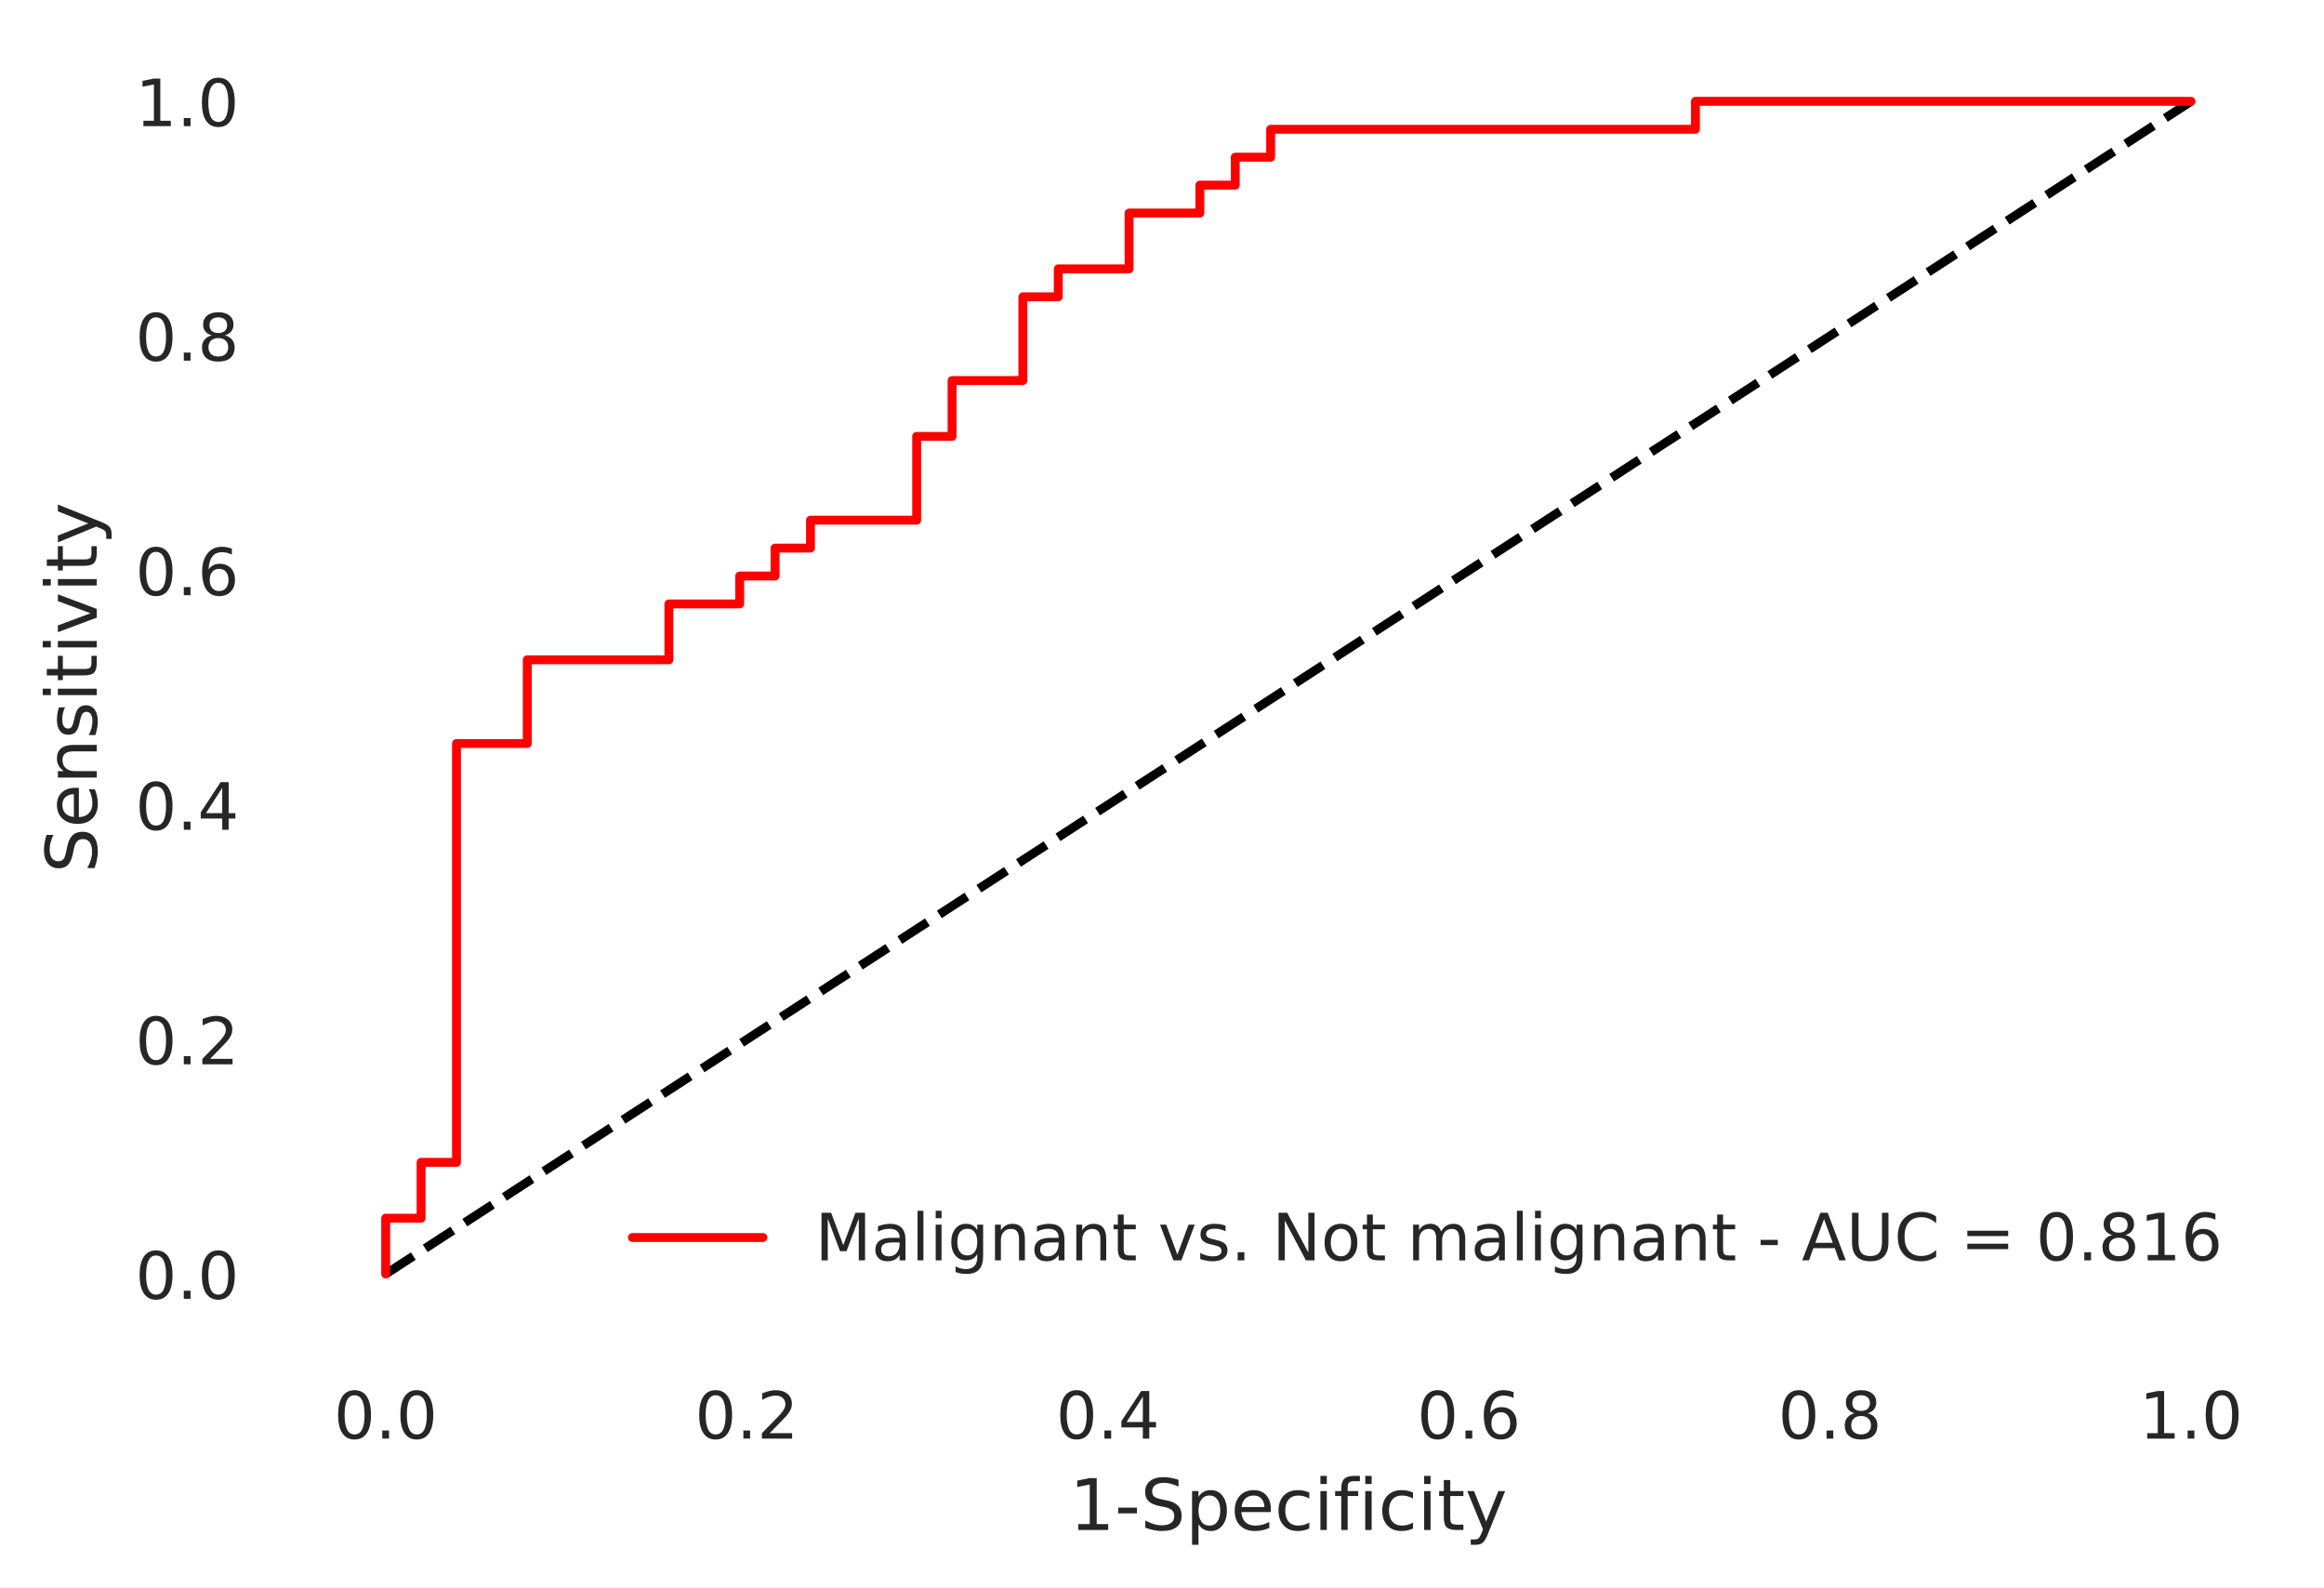
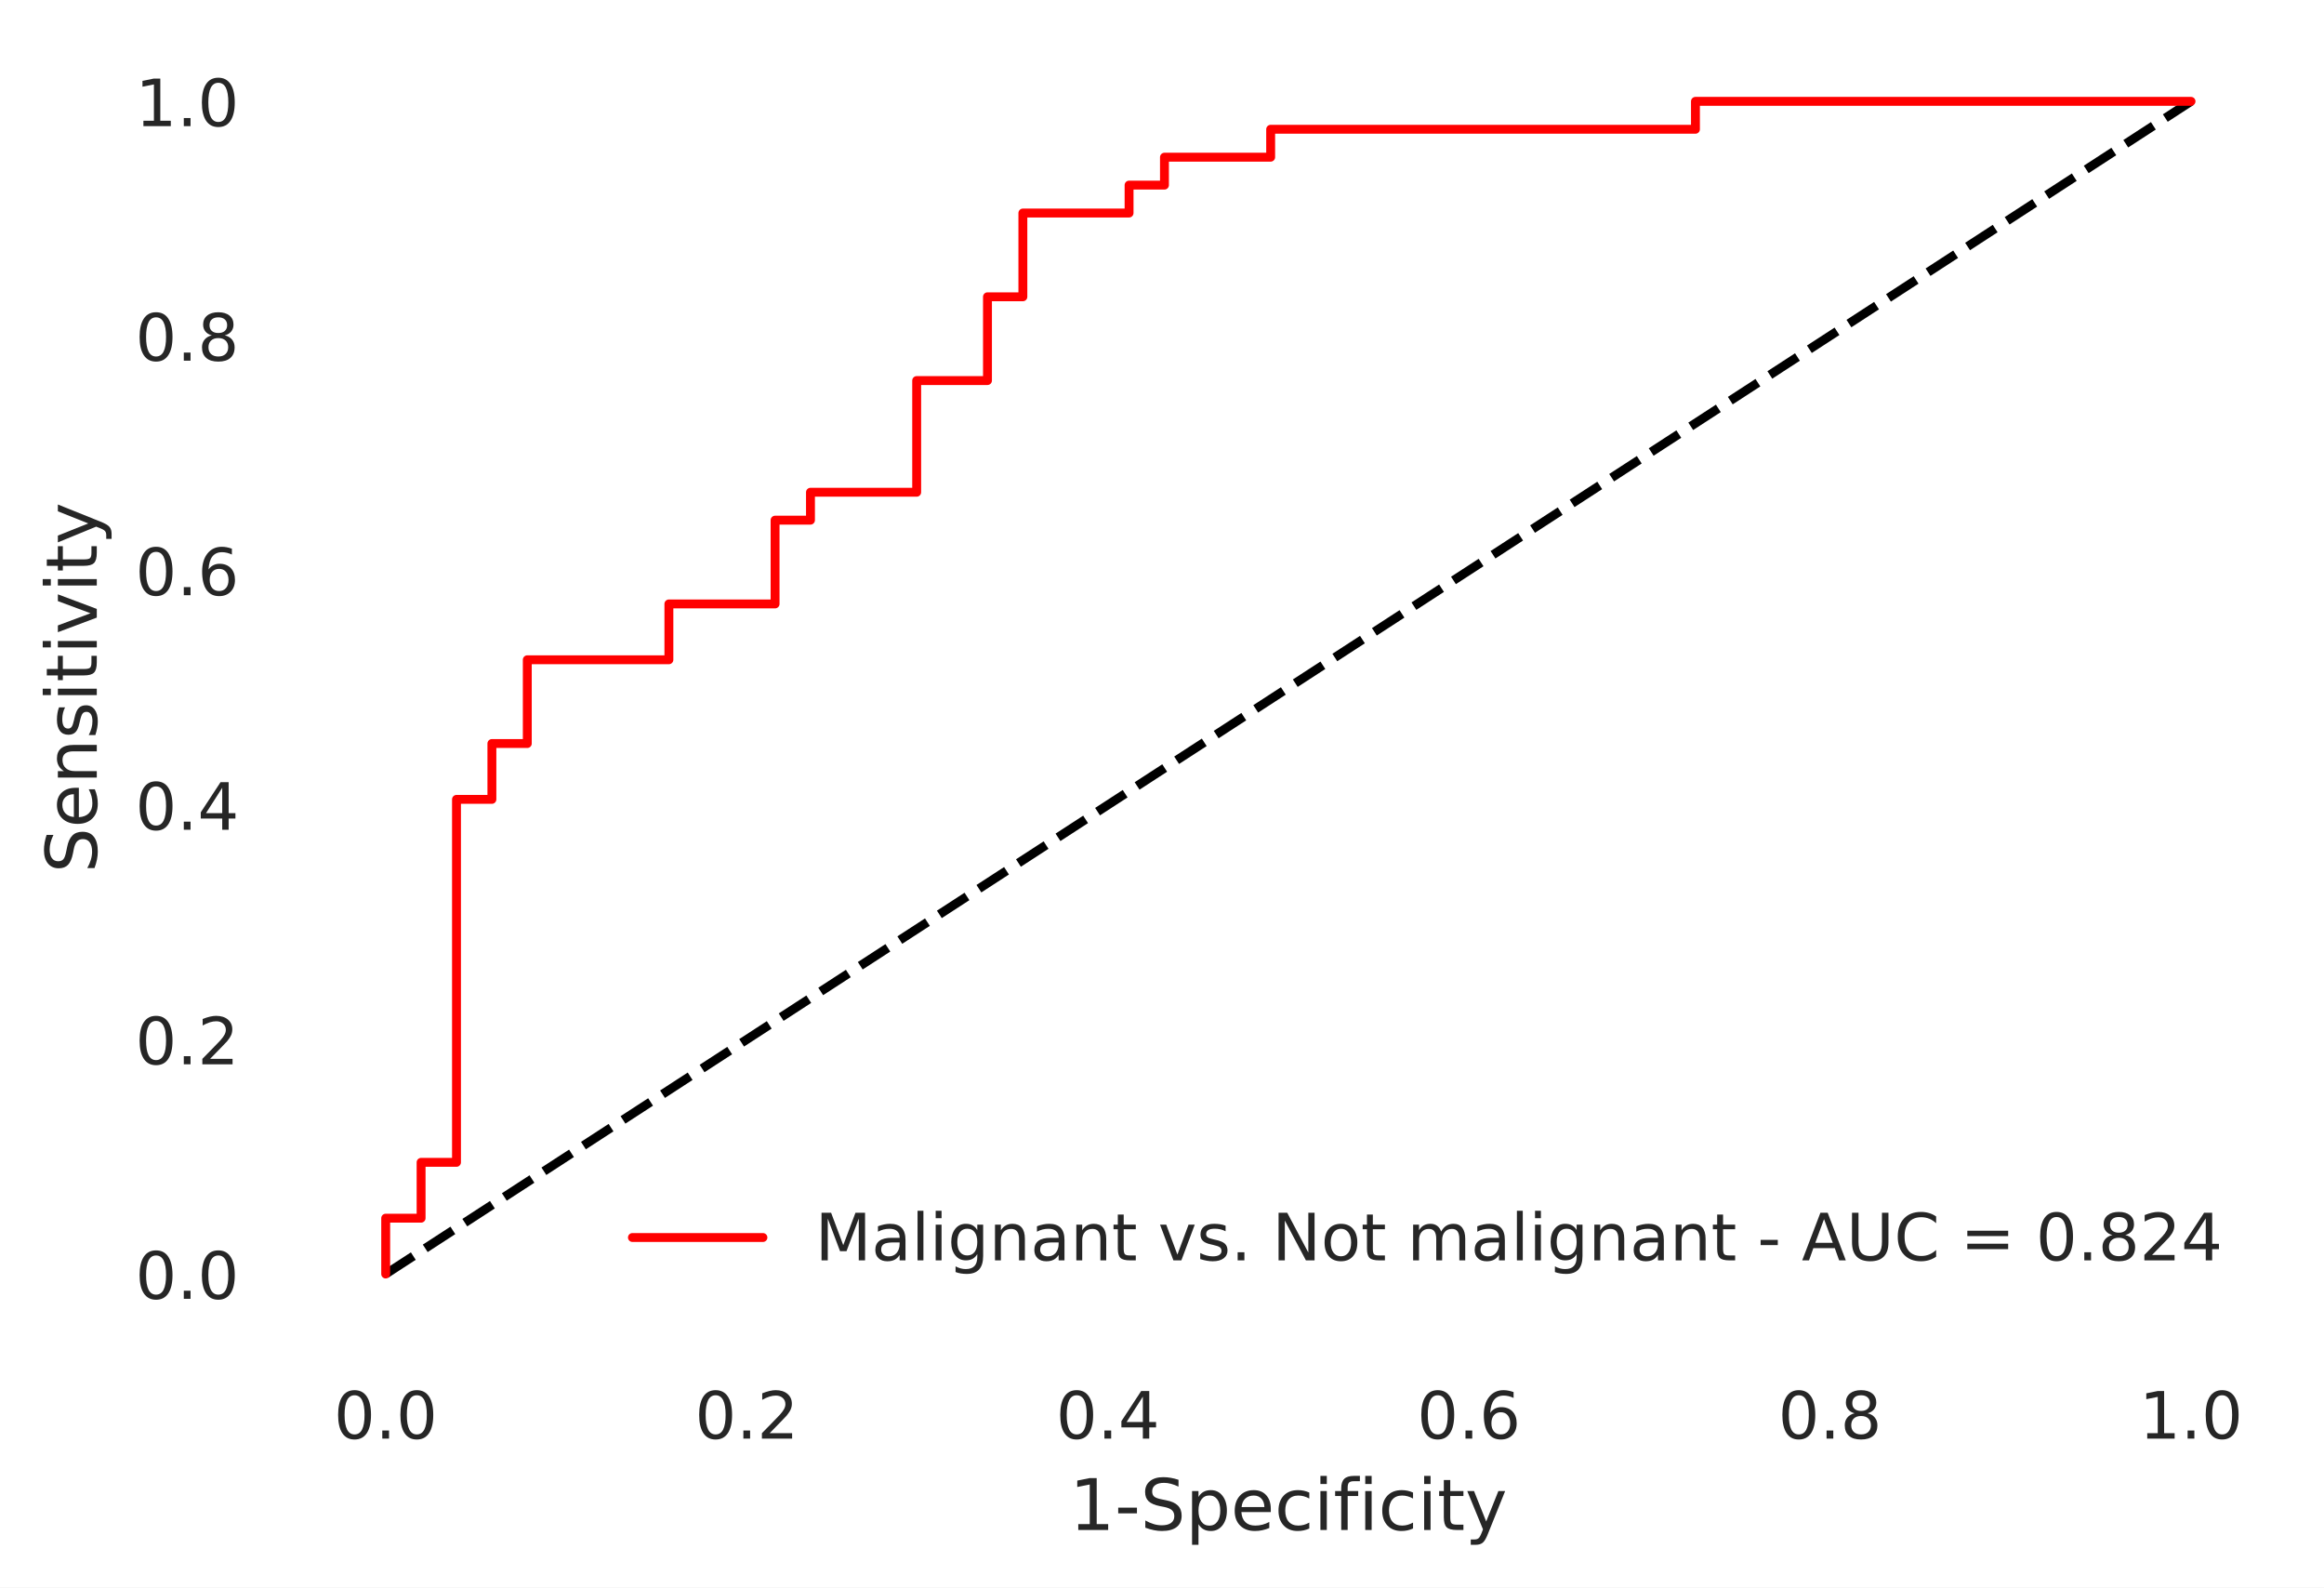
<svg xmlns="http://www.w3.org/2000/svg" xmlns:xlink="http://www.w3.org/1999/xlink" height="267.6pt" version="1.1" viewBox="0 0 391.807 267.6" width="391.807pt">
  <defs>
    <style type="text/css">*{stroke-linecap:butt;stroke-linejoin:round;}</style>
  </defs>
  <g id="figure_1">
    <g id="patch_1">
      <path d="M 0 267.6  L 391.807 267.6  L 391.807 0  L 0 0  z " style="fill:#ffffff;" />
    </g>
    <g id="axes_1">
      <g id="patch_2">
        <path d="M 49.807 224.64  L 384.607 224.64  L 384.607 7.2  L 49.807 7.2  z " style="fill:#ffffff;" />
      </g>
      <g id="matplotlib.axis_1">
        <g id="xtick_1">
          <g id="line2d_1">
-             <path clip-path="url(#p8fd11069ed)" d="M 65.025 224.64  L 65.025 7.2  " style="fill:none;stroke:#ffffff;stroke-linecap:round;" />
+             <path clip-path="url(#pb7ef66bb87)" d="M 65.025 224.64  L 65.025 7.2  " style="fill:none;stroke:#ffffff;stroke-linecap:round;" />
          </g>
          <g id="text_1">
            <g style="fill:#262626;" transform="translate(56.27865 242.4983)scale(0.11 -0.11)">
              <defs>
                <path d="M 31.781 66.406  Q 24.172 66.406 20.328 58.906  Q 16.5 51.422 16.5 36.375  Q 16.5 21.391 20.328 13.891  Q 24.172 6.391 31.781 6.391  Q 39.453 6.391 43.281 13.891  Q 47.125 21.391 47.125 36.375  Q 47.125 51.422 43.281 58.906  Q 39.453 66.406 31.781 66.406  z M 31.781 74.219  Q 44.047 74.219 50.516 64.516  Q 56.984 54.828 56.984 36.375  Q 56.984 17.969 50.516 8.266  Q 44.047 -1.422 31.781 -1.422  Q 19.531 -1.422 13.062 8.266  Q 6.594 17.969 6.594 36.375  Q 6.594 54.828 13.062 64.516  Q 19.531 74.219 31.781 74.219  z " id="DejaVuSans-48" />
                <path d="M 10.688 12.406  L 21 12.406  L 21 0  L 10.688 0  z " id="DejaVuSans-46" />
              </defs>
              <use xlink:href="#DejaVuSans-48" />
              <use x="63.623" xlink:href="#DejaVuSans-46" />
              <use x="95.41" xlink:href="#DejaVuSans-48" />
            </g>
          </g>
        </g>
        <g id="xtick_2">
          <g id="line2d_2">
-             <path clip-path="url(#p8fd11069ed)" d="M 125.898 224.64  L 125.898 7.2  " style="fill:none;stroke:#ffffff;stroke-linecap:round;" />
+             <path clip-path="url(#pb7ef66bb87)" d="M 125.898 224.64  L 125.898 7.2  " style="fill:none;stroke:#ffffff;stroke-linecap:round;" />
          </g>
          <g id="text_2">
            <g style="fill:#262626;" transform="translate(117.1514 242.4983)scale(0.11 -0.11)">
              <defs>
                <path d="M 19.188 8.297  L 53.609 8.297  L 53.609 0  L 7.328 0  L 7.328 8.297  Q 12.938 14.109 22.625 23.891  Q 32.328 33.688 34.812 36.531  Q 39.547 41.844 41.422 45.531  Q 43.312 49.219 43.312 52.781  Q 43.312 58.594 39.234 62.25  Q 35.156 65.922 28.609 65.922  Q 23.969 65.922 18.812 64.312  Q 13.672 62.703 7.812 59.422  L 7.812 69.391  Q 13.766 71.781 18.938 73  Q 24.125 74.219 28.422 74.219  Q 39.75 74.219 46.484 68.547  Q 53.219 62.891 53.219 53.422  Q 53.219 48.922 51.531 44.891  Q 49.859 40.875 45.406 35.406  Q 44.188 33.984 37.641 27.219  Q 31.109 20.453 19.188 8.297  z " id="DejaVuSans-50" />
              </defs>
              <use xlink:href="#DejaVuSans-48" />
              <use x="63.623" xlink:href="#DejaVuSans-46" />
              <use x="95.41" xlink:href="#DejaVuSans-50" />
            </g>
          </g>
        </g>
        <g id="xtick_3">
          <g id="line2d_3">
-             <path clip-path="url(#p8fd11069ed)" d="M 186.771 224.64  L 186.771 7.2  " style="fill:none;stroke:#ffffff;stroke-linecap:round;" />
+             <path clip-path="url(#pb7ef66bb87)" d="M 186.771 224.64  L 186.771 7.2  " style="fill:none;stroke:#ffffff;stroke-linecap:round;" />
          </g>
          <g id="text_3">
            <g style="fill:#262626;" transform="translate(178.0241 242.4983)scale(0.11 -0.11)">
              <defs>
                <path d="M 37.797 64.312  L 12.891 25.391  L 37.797 25.391  z M 35.203 72.906  L 47.609 72.906  L 47.609 25.391  L 58.016 25.391  L 58.016 17.188  L 47.609 17.188  L 47.609 0  L 37.797 0  L 37.797 17.188  L 4.891 17.188  L 4.891 26.703  z " id="DejaVuSans-52" />
              </defs>
              <use xlink:href="#DejaVuSans-48" />
              <use x="63.623" xlink:href="#DejaVuSans-46" />
              <use x="95.41" xlink:href="#DejaVuSans-52" />
            </g>
          </g>
        </g>
        <g id="xtick_4">
          <g id="line2d_4">
-             <path clip-path="url(#p8fd11069ed)" d="M 247.644 224.64  L 247.644 7.2  " style="fill:none;stroke:#ffffff;stroke-linecap:round;" />
+             <path clip-path="url(#pb7ef66bb87)" d="M 247.644 224.64  L 247.644 7.2  " style="fill:none;stroke:#ffffff;stroke-linecap:round;" />
          </g>
          <g id="text_4">
            <g style="fill:#262626;" transform="translate(238.8968 242.4983)scale(0.11 -0.11)">
              <defs>
                <path d="M 33.016 40.375  Q 26.375 40.375 22.484 35.828  Q 18.609 31.297 18.609 23.391  Q 18.609 15.531 22.484 10.953  Q 26.375 6.391 33.016 6.391  Q 39.656 6.391 43.531 10.953  Q 47.406 15.531 47.406 23.391  Q 47.406 31.297 43.531 35.828  Q 39.656 40.375 33.016 40.375  z M 52.594 71.297  L 52.594 62.312  Q 48.875 64.062 45.094 64.984  Q 41.312 65.922 37.594 65.922  Q 27.828 65.922 22.672 59.328  Q 17.531 52.734 16.797 39.406  Q 19.672 43.656 24.016 45.922  Q 28.375 48.188 33.594 48.188  Q 44.578 48.188 50.953 41.516  Q 57.328 34.859 57.328 23.391  Q 57.328 12.156 50.688 5.359  Q 44.047 -1.422 33.016 -1.422  Q 20.359 -1.422 13.672 8.266  Q 6.984 17.969 6.984 36.375  Q 6.984 53.656 15.188 63.938  Q 23.391 74.219 37.203 74.219  Q 40.922 74.219 44.703 73.484  Q 48.484 72.75 52.594 71.297  z " id="DejaVuSans-54" />
              </defs>
              <use xlink:href="#DejaVuSans-48" />
              <use x="63.623" xlink:href="#DejaVuSans-46" />
              <use x="95.41" xlink:href="#DejaVuSans-54" />
            </g>
          </g>
        </g>
        <g id="xtick_5">
          <g id="line2d_5">
-             <path clip-path="url(#p8fd11069ed)" d="M 308.516 224.64  L 308.516 7.2  " style="fill:none;stroke:#ffffff;stroke-linecap:round;" />
+             <path clip-path="url(#pb7ef66bb87)" d="M 308.516 224.64  L 308.516 7.2  " style="fill:none;stroke:#ffffff;stroke-linecap:round;" />
          </g>
          <g id="text_5">
            <g style="fill:#262626;" transform="translate(299.7696 242.4983)scale(0.11 -0.11)">
              <defs>
                <path d="M 31.781 34.625  Q 24.75 34.625 20.719 30.859  Q 16.703 27.094 16.703 20.516  Q 16.703 13.922 20.719 10.156  Q 24.75 6.391 31.781 6.391  Q 38.812 6.391 42.859 10.172  Q 46.922 13.969 46.922 20.516  Q 46.922 27.094 42.891 30.859  Q 38.875 34.625 31.781 34.625  z M 21.922 38.812  Q 15.578 40.375 12.031 44.719  Q 8.5 49.078 8.5 55.328  Q 8.5 64.062 14.719 69.141  Q 20.953 74.219 31.781 74.219  Q 42.672 74.219 48.875 69.141  Q 55.078 64.062 55.078 55.328  Q 55.078 49.078 51.531 44.719  Q 48 40.375 41.703 38.812  Q 48.828 37.156 52.797 32.312  Q 56.781 27.484 56.781 20.516  Q 56.781 9.906 50.312 4.234  Q 43.844 -1.422 31.781 -1.422  Q 19.734 -1.422 13.25 4.234  Q 6.781 9.906 6.781 20.516  Q 6.781 27.484 10.781 32.312  Q 14.797 37.156 21.922 38.812  z M 18.312 54.391  Q 18.312 48.734 21.844 45.562  Q 25.391 42.391 31.781 42.391  Q 38.141 42.391 41.719 45.562  Q 45.312 48.734 45.312 54.391  Q 45.312 60.062 41.719 63.234  Q 38.141 66.406 31.781 66.406  Q 25.391 66.406 21.844 63.234  Q 18.312 60.062 18.312 54.391  z " id="DejaVuSans-56" />
              </defs>
              <use xlink:href="#DejaVuSans-48" />
              <use x="63.623" xlink:href="#DejaVuSans-46" />
              <use x="95.41" xlink:href="#DejaVuSans-56" />
            </g>
          </g>
        </g>
        <g id="xtick_6">
          <g id="line2d_6">
-             <path clip-path="url(#p8fd11069ed)" d="M 369.389 224.64  L 369.389 7.2  " style="fill:none;stroke:#ffffff;stroke-linecap:round;" />
+             <path clip-path="url(#pb7ef66bb87)" d="M 369.389 224.64  L 369.389 7.2  " style="fill:none;stroke:#ffffff;stroke-linecap:round;" />
          </g>
          <g id="text_6">
            <g style="fill:#262626;" transform="translate(360.6423 242.4983)scale(0.11 -0.11)">
              <defs>
                <path d="M 12.406 8.297  L 28.516 8.297  L 28.516 63.922  L 10.984 60.406  L 10.984 69.391  L 28.422 72.906  L 38.281 72.906  L 38.281 8.297  L 54.391 8.297  L 54.391 0  L 12.406 0  z " id="DejaVuSans-49" />
              </defs>
              <use xlink:href="#DejaVuSans-49" />
              <use x="63.623" xlink:href="#DejaVuSans-46" />
              <use x="95.41" xlink:href="#DejaVuSans-48" />
            </g>
          </g>
        </g>
        <g id="text_7">
          <g style="fill:#262626;" transform="translate(180.3006 257.9041)scale(0.12 -0.12)">
            <defs>
              <path d="M 4.891 31.391  L 31.203 31.391  L 31.203 23.391  L 4.891 23.391  z " id="DejaVuSans-45" />
              <path d="M 53.516 70.516  L 53.516 60.891  Q 47.906 63.578 42.922 64.891  Q 37.938 66.219 33.297 66.219  Q 25.25 66.219 20.875 63.094  Q 16.5 59.969 16.5 54.203  Q 16.5 49.359 19.406 46.891  Q 22.312 44.438 30.422 42.922  L 36.375 41.703  Q 47.406 39.594 52.656 34.297  Q 57.906 29 57.906 20.125  Q 57.906 9.516 50.797 4.047  Q 43.703 -1.422 29.984 -1.422  Q 24.812 -1.422 18.969 -0.25  Q 13.141 0.922 6.891 3.219  L 6.891 13.375  Q 12.891 10.016 18.656 8.297  Q 24.422 6.594 29.984 6.594  Q 38.422 6.594 43.016 9.906  Q 47.609 13.234 47.609 19.391  Q 47.609 24.75 44.312 27.781  Q 41.016 30.812 33.5 32.328  L 27.484 33.5  Q 16.453 35.688 11.516 40.375  Q 6.594 45.062 6.594 53.422  Q 6.594 63.094 13.406 68.656  Q 20.219 74.219 32.172 74.219  Q 37.312 74.219 42.625 73.281  Q 47.953 72.359 53.516 70.516  z " id="DejaVuSans-83" />
              <path d="M 18.109 8.203  L 18.109 -20.797  L 9.078 -20.797  L 9.078 54.688  L 18.109 54.688  L 18.109 46.391  Q 20.953 51.266 25.266 53.625  Q 29.594 56 35.594 56  Q 45.562 56 51.781 48.094  Q 58.016 40.188 58.016 27.297  Q 58.016 14.406 51.781 6.484  Q 45.562 -1.422 35.594 -1.422  Q 29.594 -1.422 25.266 0.953  Q 20.953 3.328 18.109 8.203  z M 48.688 27.297  Q 48.688 37.203 44.609 42.844  Q 40.531 48.484 33.406 48.484  Q 26.266 48.484 22.188 42.844  Q 18.109 37.203 18.109 27.297  Q 18.109 17.391 22.188 11.75  Q 26.266 6.109 33.406 6.109  Q 40.531 6.109 44.609 11.75  Q 48.688 17.391 48.688 27.297  z " id="DejaVuSans-112" />
              <path d="M 56.203 29.594  L 56.203 25.203  L 14.891 25.203  Q 15.484 15.922 20.484 11.062  Q 25.484 6.203 34.422 6.203  Q 39.594 6.203 44.453 7.469  Q 49.312 8.734 54.109 11.281  L 54.109 2.781  Q 49.266 0.734 44.188 -0.344  Q 39.109 -1.422 33.891 -1.422  Q 20.797 -1.422 13.156 6.188  Q 5.516 13.812 5.516 26.812  Q 5.516 40.234 12.766 48.109  Q 20.016 56 32.328 56  Q 43.359 56 49.781 48.891  Q 56.203 41.797 56.203 29.594  z M 47.219 32.234  Q 47.125 39.594 43.094 43.984  Q 39.062 48.391 32.422 48.391  Q 24.906 48.391 20.391 44.141  Q 15.875 39.891 15.188 32.172  z " id="DejaVuSans-101" />
              <path d="M 48.781 52.594  L 48.781 44.188  Q 44.969 46.297 41.141 47.344  Q 37.312 48.391 33.406 48.391  Q 24.656 48.391 19.812 42.844  Q 14.984 37.312 14.984 27.297  Q 14.984 17.281 19.812 11.734  Q 24.656 6.203 33.406 6.203  Q 37.312 6.203 41.141 7.25  Q 44.969 8.297 48.781 10.406  L 48.781 2.094  Q 45.016 0.344 40.984 -0.531  Q 36.969 -1.422 32.422 -1.422  Q 20.062 -1.422 12.781 6.344  Q 5.516 14.109 5.516 27.297  Q 5.516 40.672 12.859 48.328  Q 20.219 56 33.016 56  Q 37.156 56 41.109 55.141  Q 45.062 54.297 48.781 52.594  z " id="DejaVuSans-99" />
              <path d="M 9.422 54.688  L 18.406 54.688  L 18.406 0  L 9.422 0  z M 9.422 75.984  L 18.406 75.984  L 18.406 64.594  L 9.422 64.594  z " id="DejaVuSans-105" />
              <path d="M 37.109 75.984  L 37.109 68.5  L 28.516 68.5  Q 23.688 68.5 21.797 66.547  Q 19.922 64.594 19.922 59.516  L 19.922 54.688  L 34.719 54.688  L 34.719 47.703  L 19.922 47.703  L 19.922 0  L 10.891 0  L 10.891 47.703  L 2.297 47.703  L 2.297 54.688  L 10.891 54.688  L 10.891 58.5  Q 10.891 67.625 15.141 71.797  Q 19.391 75.984 28.609 75.984  z " id="DejaVuSans-102" />
              <path d="M 18.312 70.219  L 18.312 54.688  L 36.812 54.688  L 36.812 47.703  L 18.312 47.703  L 18.312 18.016  Q 18.312 11.328 20.141 9.422  Q 21.969 7.516 27.594 7.516  L 36.812 7.516  L 36.812 0  L 27.594 0  Q 17.188 0 13.234 3.875  Q 9.281 7.766 9.281 18.016  L 9.281 47.703  L 2.688 47.703  L 2.688 54.688  L 9.281 54.688  L 9.281 70.219  z " id="DejaVuSans-116" />
              <path d="M 32.172 -5.078  Q 28.375 -14.844 24.75 -17.812  Q 21.141 -20.797 15.094 -20.797  L 7.906 -20.797  L 7.906 -13.281  L 13.188 -13.281  Q 16.891 -13.281 18.938 -11.516  Q 21 -9.766 23.484 -3.219  L 25.094 0.875  L 2.984 54.688  L 12.5 54.688  L 29.594 11.922  L 46.688 54.688  L 56.203 54.688  z " id="DejaVuSans-121" />
            </defs>
            <use xlink:href="#DejaVuSans-49" />
            <use x="63.623" xlink:href="#DejaVuSans-45" />
            <use x="99.707" xlink:href="#DejaVuSans-83" />
            <use x="163.184" xlink:href="#DejaVuSans-112" />
            <use x="226.66" xlink:href="#DejaVuSans-101" />
            <use x="288.184" xlink:href="#DejaVuSans-99" />
            <use x="343.164" xlink:href="#DejaVuSans-105" />
            <use x="370.947" xlink:href="#DejaVuSans-102" />
            <use x="406.152" xlink:href="#DejaVuSans-105" />
            <use x="433.936" xlink:href="#DejaVuSans-99" />
            <use x="488.916" xlink:href="#DejaVuSans-105" />
            <use x="516.699" xlink:href="#DejaVuSans-116" />
            <use x="555.908" xlink:href="#DejaVuSans-121" />
          </g>
        </g>
      </g>
      <g id="matplotlib.axis_2">
        <g id="ytick_1">
          <g id="line2d_7">
-             <path clip-path="url(#p8fd11069ed)" d="M 49.807 214.756  L 384.607 214.756  " style="fill:none;stroke:#ffffff;stroke-linecap:round;" />
+             <path clip-path="url(#pb7ef66bb87)" d="M 49.807 214.756  L 384.607 214.756  " style="fill:none;stroke:#ffffff;stroke-linecap:round;" />
          </g>
          <g id="text_8">
            <g style="fill:#262626;" transform="translate(22.81375 218.9355)scale(0.11 -0.11)">
              <use xlink:href="#DejaVuSans-48" />
              <use x="63.623" xlink:href="#DejaVuSans-46" />
              <use x="95.41" xlink:href="#DejaVuSans-48" />
            </g>
          </g>
        </g>
        <g id="ytick_2">
          <g id="line2d_8">
-             <path clip-path="url(#p8fd11069ed)" d="M 49.807 175.222  L 384.607 175.222  " style="fill:none;stroke:#ffffff;stroke-linecap:round;" />
+             <path clip-path="url(#pb7ef66bb87)" d="M 49.807 175.222  L 384.607 175.222  " style="fill:none;stroke:#ffffff;stroke-linecap:round;" />
          </g>
          <g id="text_9">
            <g style="fill:#262626;" transform="translate(22.81375 179.401)scale(0.11 -0.11)">
              <use xlink:href="#DejaVuSans-48" />
              <use x="63.623" xlink:href="#DejaVuSans-46" />
              <use x="95.41" xlink:href="#DejaVuSans-50" />
            </g>
          </g>
        </g>
        <g id="ytick_3">
          <g id="line2d_9">
-             <path clip-path="url(#p8fd11069ed)" d="M 49.807 135.687  L 384.607 135.687  " style="fill:none;stroke:#ffffff;stroke-linecap:round;" />
+             <path clip-path="url(#pb7ef66bb87)" d="M 49.807 135.687  L 384.607 135.687  " style="fill:none;stroke:#ffffff;stroke-linecap:round;" />
          </g>
          <g id="text_10">
            <g style="fill:#262626;" transform="translate(22.81375 139.8664)scale(0.11 -0.11)">
              <use xlink:href="#DejaVuSans-48" />
              <use x="63.623" xlink:href="#DejaVuSans-46" />
              <use x="95.41" xlink:href="#DejaVuSans-52" />
            </g>
          </g>
        </g>
        <g id="ytick_4">
          <g id="line2d_10">
-             <path clip-path="url(#p8fd11069ed)" d="M 49.807 96.153  L 384.607 96.153  " style="fill:none;stroke:#ffffff;stroke-linecap:round;" />
+             <path clip-path="url(#pb7ef66bb87)" d="M 49.807 96.153  L 384.607 96.153  " style="fill:none;stroke:#ffffff;stroke-linecap:round;" />
          </g>
          <g id="text_11">
            <g style="fill:#262626;" transform="translate(22.81375 100.3319)scale(0.11 -0.11)">
              <use xlink:href="#DejaVuSans-48" />
              <use x="63.623" xlink:href="#DejaVuSans-46" />
              <use x="95.41" xlink:href="#DejaVuSans-54" />
            </g>
          </g>
        </g>
        <g id="ytick_5">
          <g id="line2d_11">
-             <path clip-path="url(#p8fd11069ed)" d="M 49.807 56.618  L 384.607 56.618  " style="fill:none;stroke:#ffffff;stroke-linecap:round;" />
+             <path clip-path="url(#pb7ef66bb87)" d="M 49.807 56.618  L 384.607 56.618  " style="fill:none;stroke:#ffffff;stroke-linecap:round;" />
          </g>
          <g id="text_12">
            <g style="fill:#262626;" transform="translate(22.81375 60.79732)scale(0.11 -0.11)">
              <use xlink:href="#DejaVuSans-48" />
              <use x="63.623" xlink:href="#DejaVuSans-46" />
              <use x="95.41" xlink:href="#DejaVuSans-56" />
            </g>
          </g>
        </g>
        <g id="ytick_6">
          <g id="line2d_12">
-             <path clip-path="url(#p8fd11069ed)" d="M 49.807 17.084  L 384.607 17.084  " style="fill:none;stroke:#ffffff;stroke-linecap:round;" />
+             <path clip-path="url(#pb7ef66bb87)" d="M 49.807 17.084  L 384.607 17.084  " style="fill:none;stroke:#ffffff;stroke-linecap:round;" />
          </g>
          <g id="text_13">
            <g style="fill:#262626;" transform="translate(22.81375 21.26278)scale(0.11 -0.11)">
              <use xlink:href="#DejaVuSans-49" />
              <use x="63.623" xlink:href="#DejaVuSans-46" />
              <use x="95.41" xlink:href="#DejaVuSans-48" />
            </g>
          </g>
        </g>
        <g id="text_14">
          <g style="fill:#262626;" transform="translate(16.31812 147.1566)rotate(-90)scale(0.12 -0.12)">
            <defs>
              <path d="M 54.891 33.016  L 54.891 0  L 45.906 0  L 45.906 32.719  Q 45.906 40.484 42.875 44.328  Q 39.844 48.188 33.797 48.188  Q 26.516 48.188 22.312 43.547  Q 18.109 38.922 18.109 30.906  L 18.109 0  L 9.078 0  L 9.078 54.688  L 18.109 54.688  L 18.109 46.188  Q 21.344 51.125 25.703 53.562  Q 30.078 56 35.797 56  Q 45.219 56 50.047 50.172  Q 54.891 44.344 54.891 33.016  z " id="DejaVuSans-110" />
              <path d="M 44.281 53.078  L 44.281 44.578  Q 40.484 46.531 36.375 47.5  Q 32.281 48.484 27.875 48.484  Q 21.188 48.484 17.844 46.438  Q 14.5 44.391 14.5 40.281  Q 14.5 37.156 16.891 35.375  Q 19.281 33.594 26.516 31.984  L 29.594 31.297  Q 39.156 29.25 43.188 25.516  Q 47.219 21.781 47.219 15.094  Q 47.219 7.469 41.188 3.016  Q 35.156 -1.422 24.609 -1.422  Q 20.219 -1.422 15.453 -0.562  Q 10.688 0.297 5.422 2  L 5.422 11.281  Q 10.406 8.688 15.234 7.391  Q 20.062 6.109 24.812 6.109  Q 31.156 6.109 34.562 8.281  Q 37.984 10.453 37.984 14.406  Q 37.984 18.062 35.516 20.016  Q 33.062 21.969 24.703 23.781  L 21.578 24.516  Q 13.234 26.266 9.516 29.906  Q 5.812 33.547 5.812 39.891  Q 5.812 47.609 11.281 51.797  Q 16.75 56 26.812 56  Q 31.781 56 36.172 55.266  Q 40.578 54.547 44.281 53.078  z " id="DejaVuSans-115" />
              <path d="M 2.984 54.688  L 12.5 54.688  L 29.594 8.797  L 46.688 54.688  L 56.203 54.688  L 35.688 0  L 23.484 0  z " id="DejaVuSans-118" />
            </defs>
            <use xlink:href="#DejaVuSans-83" />
            <use x="63.477" xlink:href="#DejaVuSans-101" />
            <use x="125" xlink:href="#DejaVuSans-110" />
            <use x="188.379" xlink:href="#DejaVuSans-115" />
            <use x="240.479" xlink:href="#DejaVuSans-105" />
            <use x="268.262" xlink:href="#DejaVuSans-116" />
            <use x="307.471" xlink:href="#DejaVuSans-105" />
            <use x="335.254" xlink:href="#DejaVuSans-118" />
            <use x="394.434" xlink:href="#DejaVuSans-105" />
            <use x="422.217" xlink:href="#DejaVuSans-116" />
            <use x="461.426" xlink:href="#DejaVuSans-121" />
          </g>
        </g>
      </g>
      <g id="line2d_13">
-         <path clip-path="url(#p8fd11069ed)" d="M 65.025 214.756  L 369.389 17.084  " style="fill:none;stroke:#000000;stroke-dasharray:5.55,2.4;stroke-dashoffset:0;stroke-width:1.5;" />
+         <path clip-path="url(#pb7ef66bb87)" d="M 65.025 214.756  L 369.389 17.084  " style="fill:none;stroke:#000000;stroke-dasharray:5.55,2.4;stroke-dashoffset:0;stroke-width:1.5;" />
      </g>
      <g id="line2d_14">
-         <path clip-path="url(#p8fd11069ed)" d="M 65.025 214.756  L 65.025 210.05  L 65.025 205.343  L 70.993 205.343  L 70.993 195.93  L 76.961 195.93  L 76.961 125.333  L 88.897 125.333  L 88.897 111.214  L 112.769 111.214  L 112.769 101.801  L 124.705 101.801  L 124.705 97.094  L 130.672 97.094  L 130.672 92.388  L 136.64 92.388  L 136.64 87.681  L 154.544 87.681  L 154.544 73.562  L 160.512 73.562  L 160.512 64.149  L 172.448 64.149  L 172.448 50.029  L 178.416 50.029  L 178.416 45.323  L 190.352 45.323  L 190.352 35.91  L 202.287 35.91  L 202.287 31.203  L 208.255 31.203  L 208.255 26.497  L 214.223 26.497  L 214.223 21.79  L 285.838 21.79  L 285.838 17.084  L 369.389 17.084  " style="fill:none;stroke:#ff0000;stroke-linecap:round;stroke-width:1.5;" />
+         <path clip-path="url(#pb7ef66bb87)" d="M 65.025 214.756  L 65.025 210.05  L 65.025 205.343  L 70.993 205.343  L 70.993 195.93  L 76.961 195.93  L 76.961 134.746  L 82.929 134.746  L 82.929 125.333  L 88.897 125.333  L 88.897 111.214  L 112.769 111.214  L 112.769 101.801  L 130.672 101.801  L 130.672 87.681  L 136.64 87.681  L 136.64 82.975  L 154.544 82.975  L 154.544 64.149  L 166.48 64.149  L 166.48 50.029  L 172.448 50.029  L 172.448 35.91  L 190.352 35.91  L 190.352 31.203  L 196.319 31.203  L 196.319 26.497  L 214.223 26.497  L 214.223 21.79  L 285.838 21.79  L 285.838 17.084  L 369.389 17.084  " style="fill:none;stroke:#ff0000;stroke-linecap:round;stroke-width:1.5;" />
      </g>
      <g id="patch_3">
        <path d="M 49.807 224.64  L 49.807 7.2  " style="fill:none;stroke:#ffffff;stroke-linecap:square;stroke-linejoin:miter;stroke-width:1.25;" />
      </g>
      <g id="patch_4">
        <path d="M 384.607 224.64  L 384.607 7.2  " style="fill:none;stroke:#ffffff;stroke-linecap:square;stroke-linejoin:miter;stroke-width:1.25;" />
      </g>
      <g id="patch_5">
        <path d="M 49.807 224.64  L 384.607 224.64  " style="fill:none;stroke:#ffffff;stroke-linecap:square;stroke-linejoin:miter;stroke-width:1.25;" />
      </g>
      <g id="patch_6">
        <path d="M 49.807 7.2  L 384.607 7.2  " style="fill:none;stroke:#ffffff;stroke-linecap:square;stroke-linejoin:miter;stroke-width:1.25;" />
      </g>
      <g id="legend_1">
        <g id="line2d_15">
          <path d="M 106.623 208.602  L 128.623 208.602  " style="fill:none;stroke:#ff0000;stroke-linecap:round;stroke-width:1.5;" />
        </g>
        <g id="line2d_16" />
        <g id="text_15">
          <g style="fill:#262626;" transform="translate(137.4234 212.4523)scale(0.11 -0.11)">
            <defs>
              <path d="M 9.812 72.906  L 24.516 72.906  L 43.109 23.297  L 61.812 72.906  L 76.516 72.906  L 76.516 0  L 66.891 0  L 66.891 64.016  L 48.094 14.016  L 38.188 14.016  L 19.391 64.016  L 19.391 0  L 9.812 0  z " id="DejaVuSans-77" />
              <path d="M 34.281 27.484  Q 23.391 27.484 19.188 25  Q 14.984 22.516 14.984 16.5  Q 14.984 11.719 18.141 8.906  Q 21.297 6.109 26.703 6.109  Q 34.188 6.109 38.703 11.406  Q 43.219 16.703 43.219 25.484  L 43.219 27.484  z M 52.203 31.203  L 52.203 0  L 43.219 0  L 43.219 8.297  Q 40.141 3.328 35.547 0.953  Q 30.953 -1.422 24.312 -1.422  Q 15.922 -1.422 10.953 3.297  Q 6 8.016 6 15.922  Q 6 25.141 12.172 29.828  Q 18.359 34.516 30.609 34.516  L 43.219 34.516  L 43.219 35.406  Q 43.219 41.609 39.141 45  Q 35.062 48.391 27.688 48.391  Q 23 48.391 18.547 47.266  Q 14.109 46.141 10.016 43.891  L 10.016 52.203  Q 14.938 54.109 19.578 55.047  Q 24.219 56 28.609 56  Q 40.484 56 46.344 49.844  Q 52.203 43.703 52.203 31.203  z " id="DejaVuSans-97" />
              <path d="M 9.422 75.984  L 18.406 75.984  L 18.406 0  L 9.422 0  z " id="DejaVuSans-108" />
              <path d="M 45.406 27.984  Q 45.406 37.75 41.375 43.109  Q 37.359 48.484 30.078 48.484  Q 22.859 48.484 18.828 43.109  Q 14.797 37.75 14.797 27.984  Q 14.797 18.266 18.828 12.891  Q 22.859 7.516 30.078 7.516  Q 37.359 7.516 41.375 12.891  Q 45.406 18.266 45.406 27.984  z M 54.391 6.781  Q 54.391 -7.172 48.188 -13.984  Q 42 -20.797 29.203 -20.797  Q 24.469 -20.797 20.266 -20.094  Q 16.062 -19.391 12.109 -17.922  L 12.109 -9.188  Q 16.062 -11.328 19.922 -12.344  Q 23.781 -13.375 27.781 -13.375  Q 36.625 -13.375 41.016 -8.766  Q 45.406 -4.156 45.406 5.172  L 45.406 9.625  Q 42.625 4.781 38.281 2.391  Q 33.938 0 27.875 0  Q 17.828 0 11.672 7.656  Q 5.516 15.328 5.516 27.984  Q 5.516 40.672 11.672 48.328  Q 17.828 56 27.875 56  Q 33.938 56 38.281 53.609  Q 42.625 51.219 45.406 46.391  L 45.406 54.688  L 54.391 54.688  z " id="DejaVuSans-103" />
              <path id="DejaVuSans-32" />
              <path d="M 9.812 72.906  L 23.094 72.906  L 55.422 11.922  L 55.422 72.906  L 64.984 72.906  L 64.984 0  L 51.703 0  L 19.391 60.984  L 19.391 0  L 9.812 0  z " id="DejaVuSans-78" />
              <path d="M 30.609 48.391  Q 23.391 48.391 19.188 42.75  Q 14.984 37.109 14.984 27.297  Q 14.984 17.484 19.156 11.844  Q 23.344 6.203 30.609 6.203  Q 37.797 6.203 41.984 11.859  Q 46.188 17.531 46.188 27.297  Q 46.188 37.016 41.984 42.703  Q 37.797 48.391 30.609 48.391  z M 30.609 56  Q 42.328 56 49.016 48.375  Q 55.719 40.766 55.719 27.297  Q 55.719 13.875 49.016 6.219  Q 42.328 -1.422 30.609 -1.422  Q 18.844 -1.422 12.172 6.219  Q 5.516 13.875 5.516 27.297  Q 5.516 40.766 12.172 48.375  Q 18.844 56 30.609 56  z " id="DejaVuSans-111" />
              <path d="M 52 44.188  Q 55.375 50.25 60.062 53.125  Q 64.75 56 71.094 56  Q 79.641 56 84.281 50.016  Q 88.922 44.047 88.922 33.016  L 88.922 0  L 79.891 0  L 79.891 32.719  Q 79.891 40.578 77.094 44.375  Q 74.312 48.188 68.609 48.188  Q 61.625 48.188 57.562 43.547  Q 53.516 38.922 53.516 30.906  L 53.516 0  L 44.484 0  L 44.484 32.719  Q 44.484 40.625 41.703 44.406  Q 38.922 48.188 33.109 48.188  Q 26.219 48.188 22.156 43.531  Q 18.109 38.875 18.109 30.906  L 18.109 0  L 9.078 0  L 9.078 54.688  L 18.109 54.688  L 18.109 46.188  Q 21.188 51.219 25.484 53.609  Q 29.781 56 35.688 56  Q 41.656 56 45.828 52.969  Q 50 49.953 52 44.188  z " id="DejaVuSans-109" />
              <path d="M 34.188 63.188  L 20.797 26.906  L 47.609 26.906  z M 28.609 72.906  L 39.797 72.906  L 67.578 0  L 57.328 0  L 50.688 18.703  L 17.828 18.703  L 11.188 0  L 0.781 0  z " id="DejaVuSans-65" />
              <path d="M 8.688 72.906  L 18.609 72.906  L 18.609 28.609  Q 18.609 16.891 22.844 11.734  Q 27.094 6.594 36.625 6.594  Q 46.094 6.594 50.344 11.734  Q 54.594 16.891 54.594 28.609  L 54.594 72.906  L 64.5 72.906  L 64.5 27.391  Q 64.5 13.141 57.438 5.859  Q 50.391 -1.422 36.625 -1.422  Q 22.797 -1.422 15.734 5.859  Q 8.688 13.141 8.688 27.391  z " id="DejaVuSans-85" />
              <path d="M 64.406 67.281  L 64.406 56.891  Q 59.422 61.531 53.781 63.812  Q 48.141 66.109 41.797 66.109  Q 29.297 66.109 22.656 58.469  Q 16.016 50.828 16.016 36.375  Q 16.016 21.969 22.656 14.328  Q 29.297 6.688 41.797 6.688  Q 48.141 6.688 53.781 8.984  Q 59.422 11.281 64.406 15.922  L 64.406 5.609  Q 59.234 2.094 53.438 0.328  Q 47.656 -1.422 41.219 -1.422  Q 24.656 -1.422 15.125 8.703  Q 5.609 18.844 5.609 36.375  Q 5.609 53.953 15.125 64.078  Q 24.656 74.219 41.219 74.219  Q 47.75 74.219 53.531 72.484  Q 59.328 70.75 64.406 67.281  z " id="DejaVuSans-67" />
              <path d="M 10.594 45.406  L 73.188 45.406  L 73.188 37.203  L 10.594 37.203  z M 10.594 25.484  L 73.188 25.484  L 73.188 17.188  L 10.594 17.188  z " id="DejaVuSans-61" />
            </defs>
            <use xlink:href="#DejaVuSans-77" />
            <use x="86.279" xlink:href="#DejaVuSans-97" />
            <use x="147.559" xlink:href="#DejaVuSans-108" />
            <use x="175.342" xlink:href="#DejaVuSans-105" />
            <use x="203.125" xlink:href="#DejaVuSans-103" />
            <use x="266.602" xlink:href="#DejaVuSans-110" />
            <use x="329.98" xlink:href="#DejaVuSans-97" />
            <use x="391.26" xlink:href="#DejaVuSans-110" />
            <use x="454.639" xlink:href="#DejaVuSans-116" />
            <use x="493.848" xlink:href="#DejaVuSans-32" />
            <use x="525.635" xlink:href="#DejaVuSans-118" />
            <use x="584.814" xlink:href="#DejaVuSans-115" />
            <use x="636.914" xlink:href="#DejaVuSans-46" />
            <use x="668.701" xlink:href="#DejaVuSans-32" />
            <use x="700.488" xlink:href="#DejaVuSans-78" />
            <use x="775.293" xlink:href="#DejaVuSans-111" />
            <use x="836.475" xlink:href="#DejaVuSans-116" />
            <use x="875.684" xlink:href="#DejaVuSans-32" />
            <use x="907.471" xlink:href="#DejaVuSans-109" />
            <use x="1004.883" xlink:href="#DejaVuSans-97" />
            <use x="1066.162" xlink:href="#DejaVuSans-108" />
            <use x="1093.945" xlink:href="#DejaVuSans-105" />
            <use x="1121.729" xlink:href="#DejaVuSans-103" />
            <use x="1185.205" xlink:href="#DejaVuSans-110" />
            <use x="1248.584" xlink:href="#DejaVuSans-97" />
            <use x="1309.863" xlink:href="#DejaVuSans-110" />
            <use x="1373.242" xlink:href="#DejaVuSans-116" />
            <use x="1412.451" xlink:href="#DejaVuSans-32" />
            <use x="1444.238" xlink:href="#DejaVuSans-45" />
            <use x="1480.322" xlink:href="#DejaVuSans-32" />
            <use x="1512.109" xlink:href="#DejaVuSans-65" />
            <use x="1580.518" xlink:href="#DejaVuSans-85" />
            <use x="1653.711" xlink:href="#DejaVuSans-67" />
            <use x="1723.535" xlink:href="#DejaVuSans-32" />
            <use x="1755.322" xlink:href="#DejaVuSans-61" />
            <use x="1839.111" xlink:href="#DejaVuSans-32" />
            <use x="1870.898" xlink:href="#DejaVuSans-48" />
            <use x="1934.521" xlink:href="#DejaVuSans-46" />
            <use x="1966.309" xlink:href="#DejaVuSans-56" />
-             <use x="2029.932" xlink:href="#DejaVuSans-49" />
-             <use x="2093.555" xlink:href="#DejaVuSans-54" />
+             <use x="2029.932" xlink:href="#DejaVuSans-50" />
+             <use x="2093.555" xlink:href="#DejaVuSans-52" />
          </g>
        </g>
      </g>
    </g>
  </g>
  <defs>
-     <clipPath id="p8fd11069ed">
+     <clipPath id="pb7ef66bb87">
      <rect height="217.44" width="334.8" x="49.807" y="7.2" />
    </clipPath>
  </defs>
</svg>
